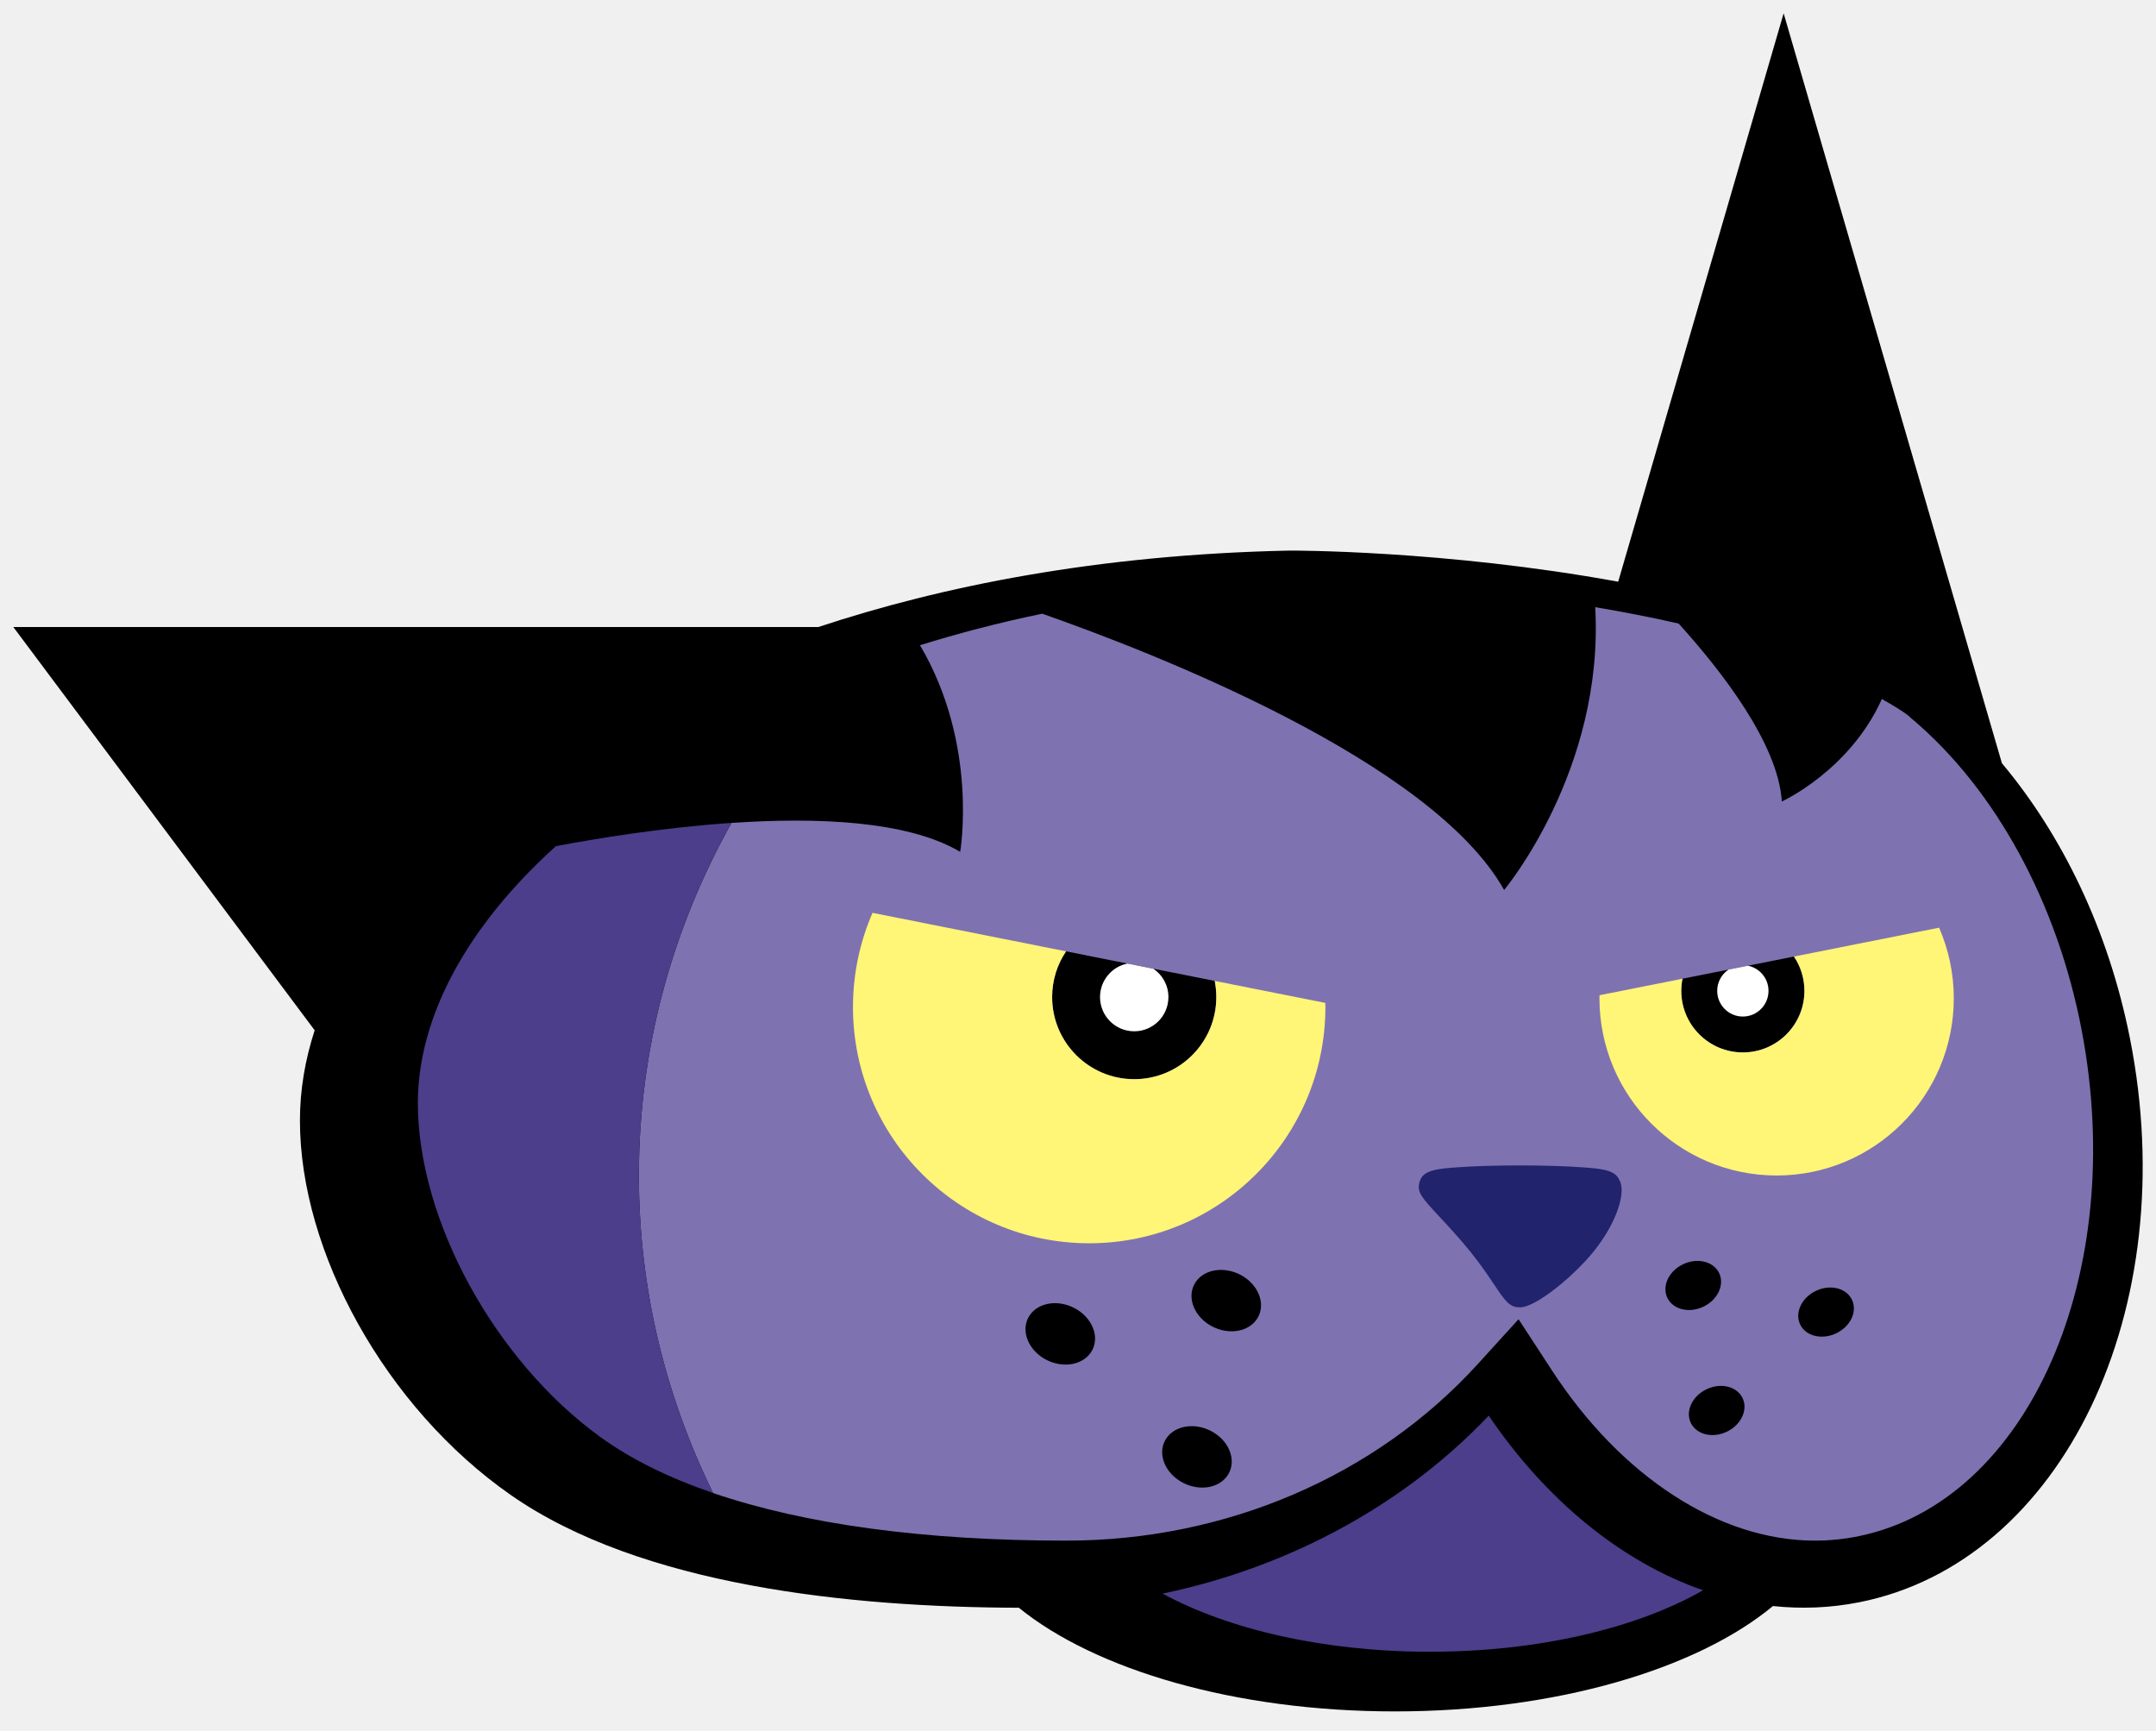
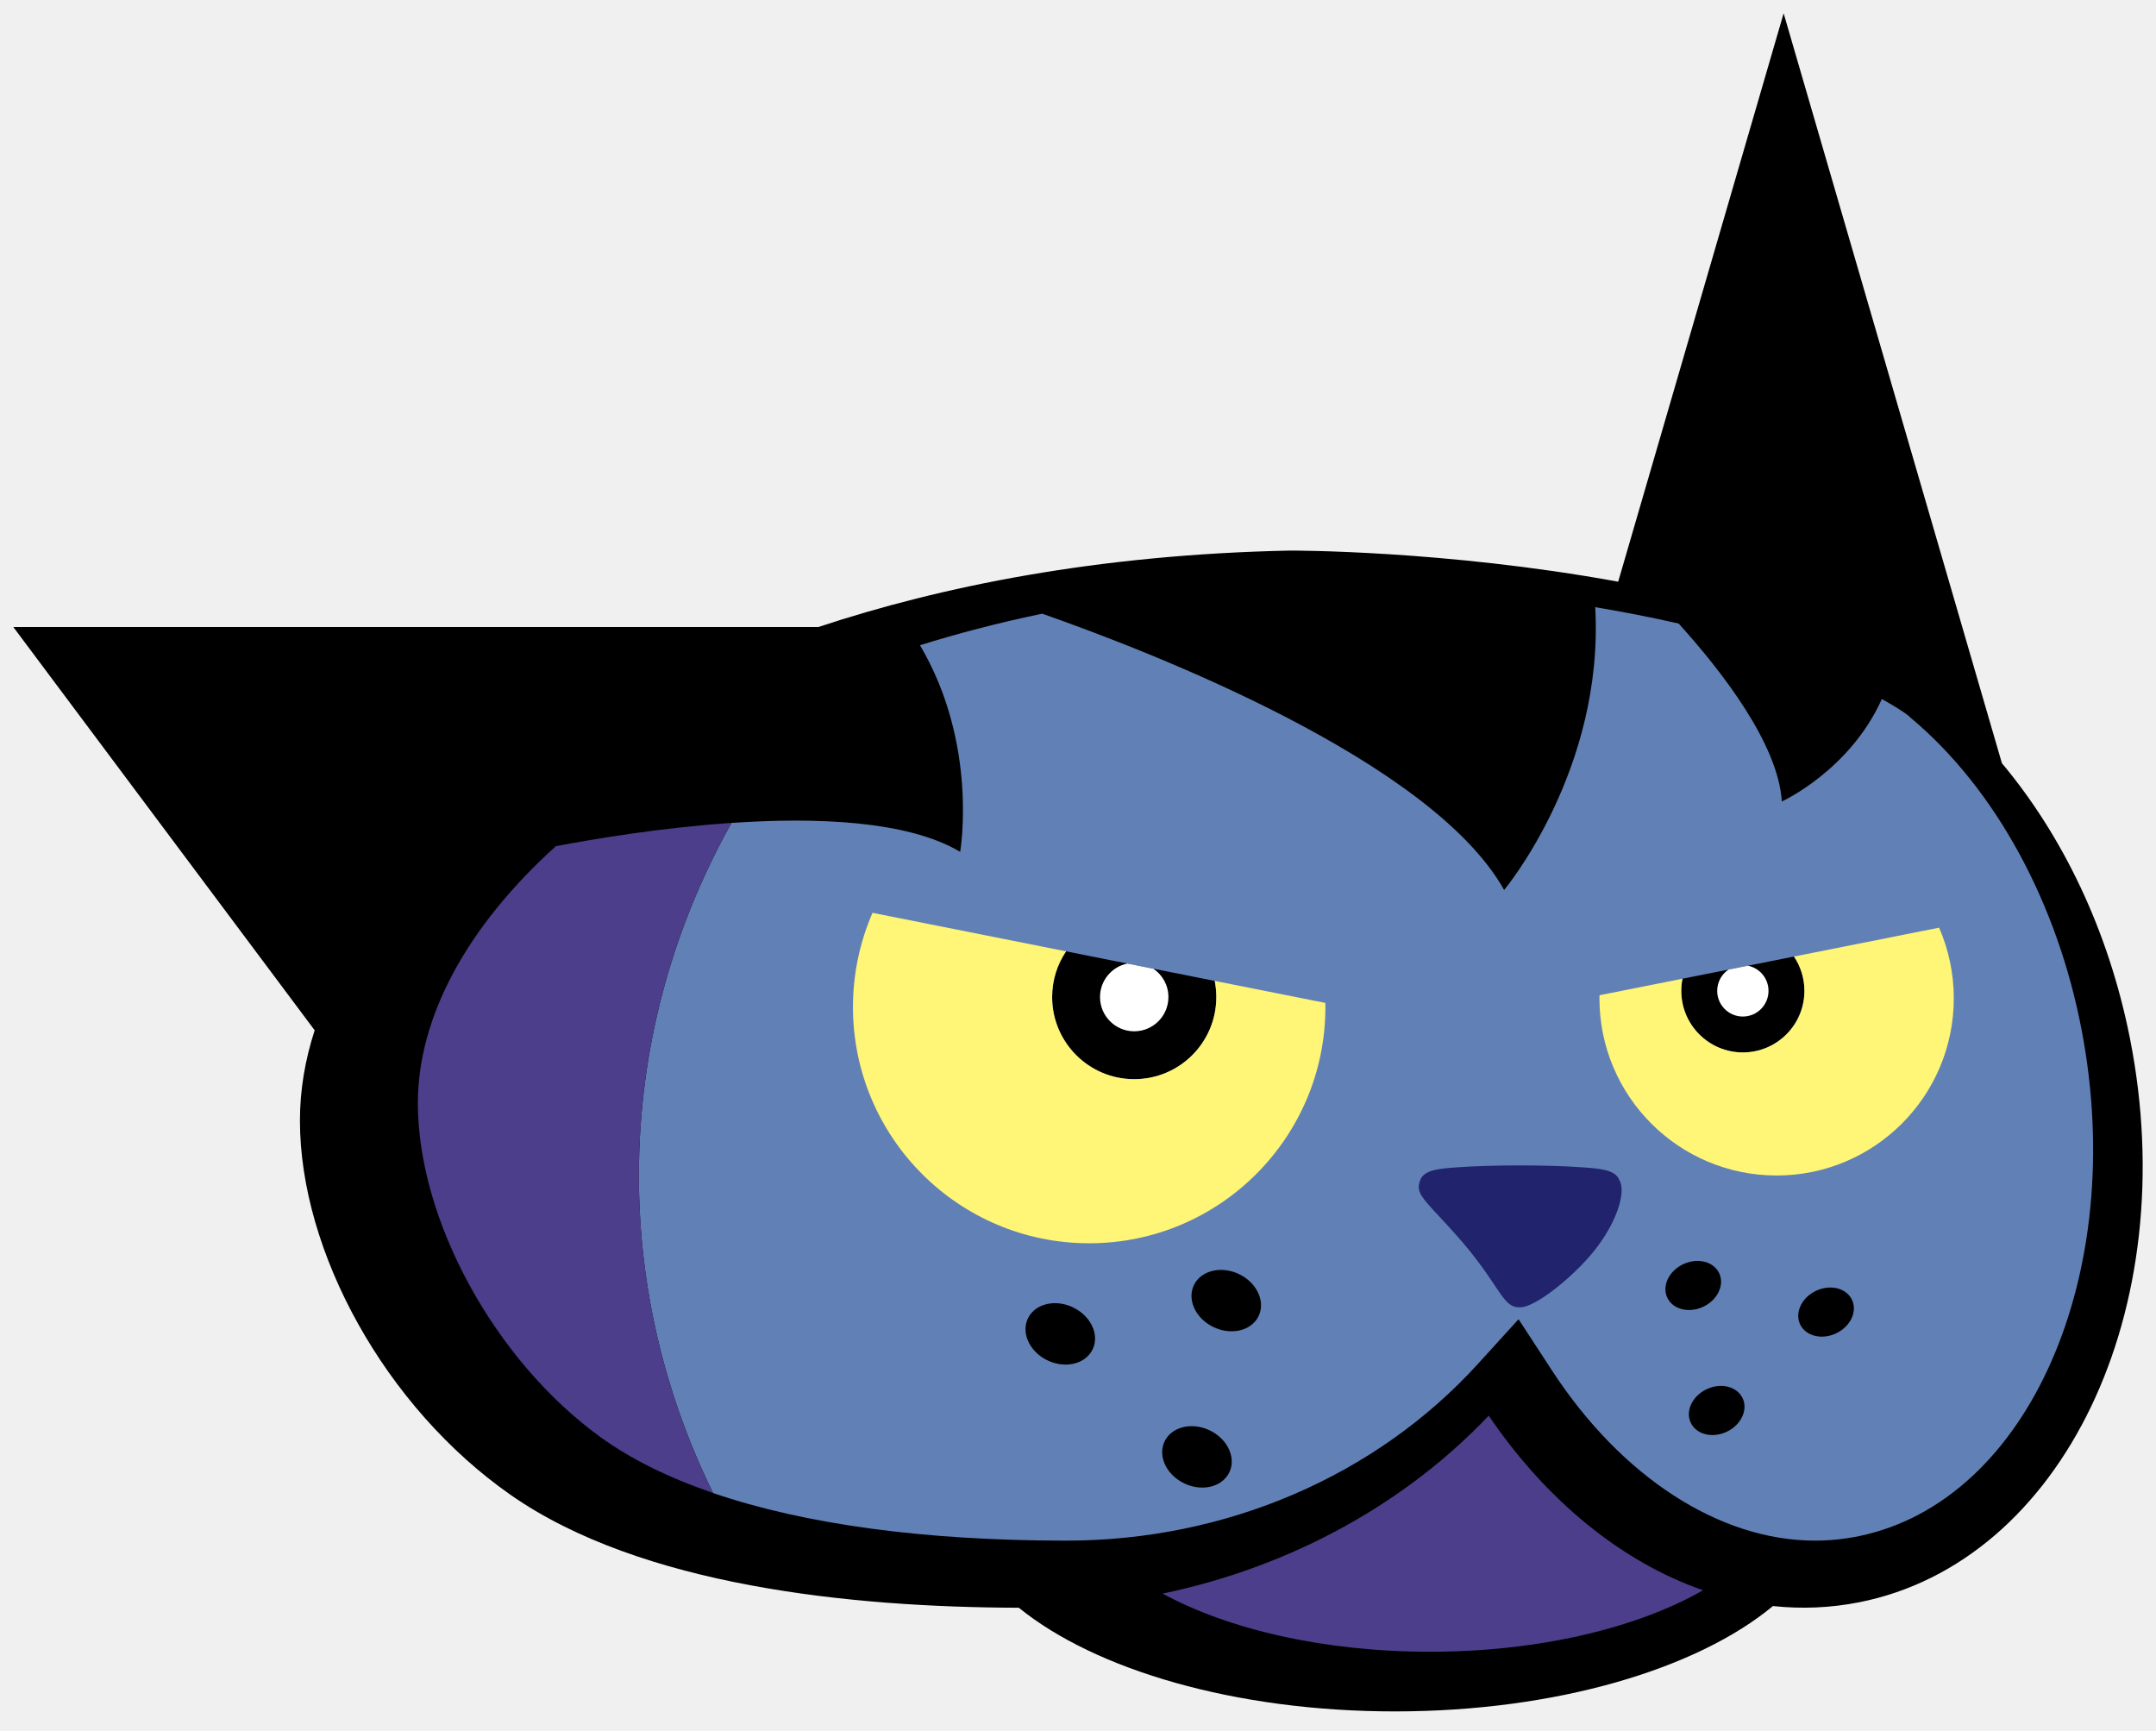
<svg xmlns="http://www.w3.org/2000/svg" version="1.1" id="Layer_1" x="0px" y="0px" width="162px" height="130px" viewBox="0 0 162 130" enable-background="new 0 0 162 130" xml:space="preserve">
  <g>
    <path d="M160.042,78.016c-1.61-8.125-5.072-15.243-9.62-20.673L134.021,1l-12.432,42.704c-13.097-2.389-24.674-2.338-24.674-2.338   c-14.508,0.3-26.249,2.705-35.425,5.743H1l22.644,30.299c-0.719,2.214-1.107,4.482-1.107,6.781c0,9.863,6.41,21.557,15.851,28.139   c9.802,6.834,25.553,8.43,38.166,8.465c5.738,4.662,16.244,7.789,28.256,7.789c12.119,0,22.702-3.182,28.407-7.916   c2.146,0.227,4.317,0.145,6.484-0.285C154.974,117.352,164.082,98.382,160.042,78.016z" />
-     <path fill="#7F72B1" d="M156.42,77.427c-1.825-9.586-6.475-18.118-12.752-23.413l-0.158-0.133l-0.082-0.087   c-0.354-0.292-1.103-0.755-2.025-1.277c-2.426,5.389-7.518,7.7-7.518,7.7c-0.268-4.338-4.553-9.833-7.752-13.368   c-2.115-0.482-4.221-0.888-6.269-1.231c0.684,12.26-6.845,21.249-6.845,21.249c-5.428-9.697-26.373-17.837-34.708-20.76   c-3.304,0.688-6.364,1.492-9.184,2.371c4.419,7.475,3.02,15.522,3.02,15.522c-3.945-2.341-10.765-2.609-17.185-2.172   c-4.443,7.938-6.957,16.944-6.957,26.494c0,8.508,2.005,16.576,5.575,23.851c6.874,2.352,15.851,3.578,26.548,3.578   c11.97,0,23.236-4.834,30.911-13.266l3.064-3.369l2.503,3.837c5.219,8.014,12.605,12.797,19.762,12.797h0.002   c1.113,0,2.229-0.113,3.319-0.34C152.405,112.783,159.909,95.744,156.42,77.427z M80.602,102.473   c-1.349,0.268-2.858-0.523-3.374-1.771c-0.516-1.244,0.157-2.472,1.507-2.741c1.348-0.267,2.858,0.526,3.375,1.771   C82.626,100.976,81.95,102.205,80.602,102.473z M79.057,74.912c0-1.271,0.385-2.453,1.047-3.436l11.17,2.222   c0.077,0.393,0.119,0.798,0.119,1.214c0,3.406-2.759,6.169-6.168,6.169C81.819,81.081,79.057,78.318,79.057,74.912z    M90.875,111.715c-1.349,0.266-2.862-0.527-3.377-1.771c-0.518-1.248,0.159-2.473,1.508-2.742c1.347-0.266,2.858,0.523,3.374,1.771   C92.896,110.217,92.222,111.443,90.875,111.715z M93.074,99.972c-1.348,0.268-2.859-0.525-3.374-1.771   c-0.516-1.243,0.157-2.472,1.508-2.739c1.345-0.268,2.857,0.523,3.372,1.771C95.097,98.476,94.422,99.705,93.074,99.972z    M126.482,98.382c-1.078-0.213-1.617-1.193-1.207-2.192c0.414-0.993,1.624-1.628,2.702-1.413c1.079,0.213,1.617,1.194,1.204,2.191   C128.77,97.964,127.561,98.597,126.482,98.382z M130.942,106.359c-0.413,0.998-1.62,1.633-2.698,1.418   c-1.078-0.213-1.619-1.199-1.207-2.193c0.414-0.996,1.625-1.631,2.701-1.418C130.817,104.383,131.357,105.365,130.942,106.359z    M130.956,79.071c-2.554,0-4.626-2.072-4.626-4.625c0-0.312,0.031-0.618,0.092-0.913l8.376-1.665   c0.494,0.736,0.785,1.623,0.785,2.578C135.583,76.999,133.511,79.071,130.956,79.071z M139.162,98.968   c-0.415,0.997-1.623,1.631-2.702,1.415c-1.079-0.214-1.617-1.194-1.204-2.192c0.412-0.995,1.621-1.629,2.699-1.416   C139.032,96.991,139.575,97.972,139.162,98.968z" />
+     <path fill="#6181B6" d="M156.42,77.427c-1.825-9.586-6.475-18.118-12.752-23.413l-0.158-0.133l-0.082-0.087   c-0.354-0.292-1.103-0.755-2.025-1.277c-2.426,5.389-7.518,7.7-7.518,7.7c-0.268-4.338-4.553-9.833-7.752-13.368   c-2.115-0.482-4.221-0.888-6.269-1.231c0.684,12.26-6.845,21.249-6.845,21.249c-5.428-9.697-26.373-17.837-34.708-20.76   c-3.304,0.688-6.364,1.492-9.184,2.371c4.419,7.475,3.02,15.522,3.02,15.522c-3.945-2.341-10.765-2.609-17.185-2.172   c-4.443,7.938-6.957,16.944-6.957,26.494c0,8.508,2.005,16.576,5.575,23.851c6.874,2.352,15.851,3.578,26.548,3.578   c11.97,0,23.236-4.834,30.911-13.266l3.064-3.369l2.503,3.837c5.219,8.014,12.605,12.797,19.762,12.797h0.002   c1.113,0,2.229-0.113,3.319-0.34C152.405,112.783,159.909,95.744,156.42,77.427z M80.602,102.473   c-1.349,0.268-2.858-0.523-3.374-1.771c-0.516-1.244,0.157-2.472,1.507-2.741c1.348-0.267,2.858,0.526,3.375,1.771   C82.626,100.976,81.95,102.205,80.602,102.473z M79.057,74.912c0-1.271,0.385-2.453,1.047-3.436l11.17,2.222   c0.077,0.393,0.119,0.798,0.119,1.214c0,3.406-2.759,6.169-6.168,6.169C81.819,81.081,79.057,78.318,79.057,74.912z    M90.875,111.715c-1.349,0.266-2.862-0.527-3.377-1.771c-0.518-1.248,0.159-2.473,1.508-2.742c1.347-0.266,2.858,0.523,3.374,1.771   C92.896,110.217,92.222,111.443,90.875,111.715z M93.074,99.972c-1.348,0.268-2.859-0.525-3.374-1.771   c-0.516-1.243,0.157-2.472,1.508-2.739c1.345-0.268,2.857,0.523,3.372,1.771C95.097,98.476,94.422,99.705,93.074,99.972z    M126.482,98.382c-1.078-0.213-1.617-1.193-1.207-2.192c0.414-0.993,1.624-1.628,2.702-1.413c1.079,0.213,1.617,1.194,1.204,2.191   C128.77,97.964,127.561,98.597,126.482,98.382z M130.942,106.359c-0.413,0.998-1.62,1.633-2.698,1.418   c-1.078-0.213-1.619-1.199-1.207-2.193c0.414-0.996,1.625-1.631,2.701-1.418C130.817,104.383,131.357,105.365,130.942,106.359z    M130.956,79.071c-2.554,0-4.626-2.072-4.626-4.625c0-0.312,0.031-0.618,0.092-0.913l8.376-1.665   c0.494,0.736,0.785,1.623,0.785,2.578C135.583,76.999,133.511,79.071,130.956,79.071z M139.162,98.968   c-0.415,0.997-1.623,1.631-2.702,1.415c-1.079-0.214-1.617-1.194-1.204-2.192c0.412-0.995,1.621-1.629,2.699-1.416   C139.032,96.991,139.575,97.972,139.162,98.968z" />
    <path fill="#4C3E8B" d="M111.861,106.359c-6.137,6.48-14.696,11.328-24.506,13.371c4.929,2.68,12.098,4.369,20.084,4.369   c8.229,0,15.593-1.795,20.528-4.619C121.829,117.348,116.168,112.711,111.861,106.359z M41.768,63.575   c-6.692,6.036-10.37,12.853-10.37,19.298c0,8.774,5.758,19.323,13.695,25.081c2.298,1.668,5.148,3.074,8.488,4.217   c-3.57-7.275-5.575-15.343-5.575-23.851c0-9.55,2.514-18.556,6.957-26.494C49.69,62.184,44.688,63.019,41.768,63.575z" />
    <path fill="#21236C" d="M121.799,88.968c-0.034-0.135-0.086-0.259-0.153-0.371c-0.328-0.721-1.444-0.801-2.796-0.897   c-1.247-0.09-2.902-0.14-4.658-0.14c-1.754,0-3.409,0.05-4.655,0.14c-1.424,0.103-2.583,0.185-2.841,1.018   c-0.026,0.06-0.045,0.123-0.059,0.188c-0.155,0.704,0.24,1.128,1.545,2.532c0.676,0.727,1.516,1.631,2.287,2.588   c0.809,1.002,1.411,1.904,1.851,2.562c0.729,1.087,1.092,1.633,1.837,1.633c0.013,0,0.026,0,0.039,0c0.014,0,0.026,0,0.039,0   c1.147,0,3.99-2.307,5.51-4.194C121.412,91.956,122.041,89.914,121.799,88.968z" />
    <g>
      <path fill="#FFF576" d="M91.273,73.698c0.077,0.393,0.119,0.798,0.119,1.214c0,3.406-2.759,6.169-6.168,6.169    c-3.405,0-6.168-2.763-6.168-6.169c0-1.271,0.385-2.453,1.047-3.436l-14.542-2.893c-0.943,2.169-1.47,4.561-1.47,7.076    c0,9.801,7.947,17.751,17.75,17.751c9.802,0,17.749-7.95,17.749-17.751c0-0.104-0.005-0.205-0.007-0.309L91.273,73.698z" />
      <path fill="#FFF576" d="M145.702,69.698l-10.904,2.17c0.494,0.736,0.785,1.623,0.785,2.578c0,2.553-2.072,4.625-4.627,4.625    c-2.554,0-4.626-2.072-4.626-4.625c0-0.312,0.031-0.618,0.092-0.913l1.303-0.259l-7.539,1.499c0,0.077-0.005,0.154-0.005,0.232    c0,7.353,5.96,13.313,13.313,13.313c7.352,0,13.312-5.961,13.312-13.313C146.807,73.119,146.41,71.325,145.702,69.698z" />
    </g>
    <path fill="#FFFFFF" d="M86.661,72.781l-1.947-0.388c-1.176,0.237-2.059,1.275-2.059,2.519c0,1.42,1.149,2.571,2.569,2.571   s2.57-1.151,2.57-2.571C87.795,74.025,87.347,73.243,86.661,72.781z M131.338,72.555l-1.457,0.29   c-0.515,0.347-0.852,0.934-0.852,1.601c0,1.064,0.862,1.929,1.927,1.929c1.065,0,1.928-0.864,1.928-1.929   C132.884,73.51,132.221,72.733,131.338,72.555z" />
  </g>
</svg>
